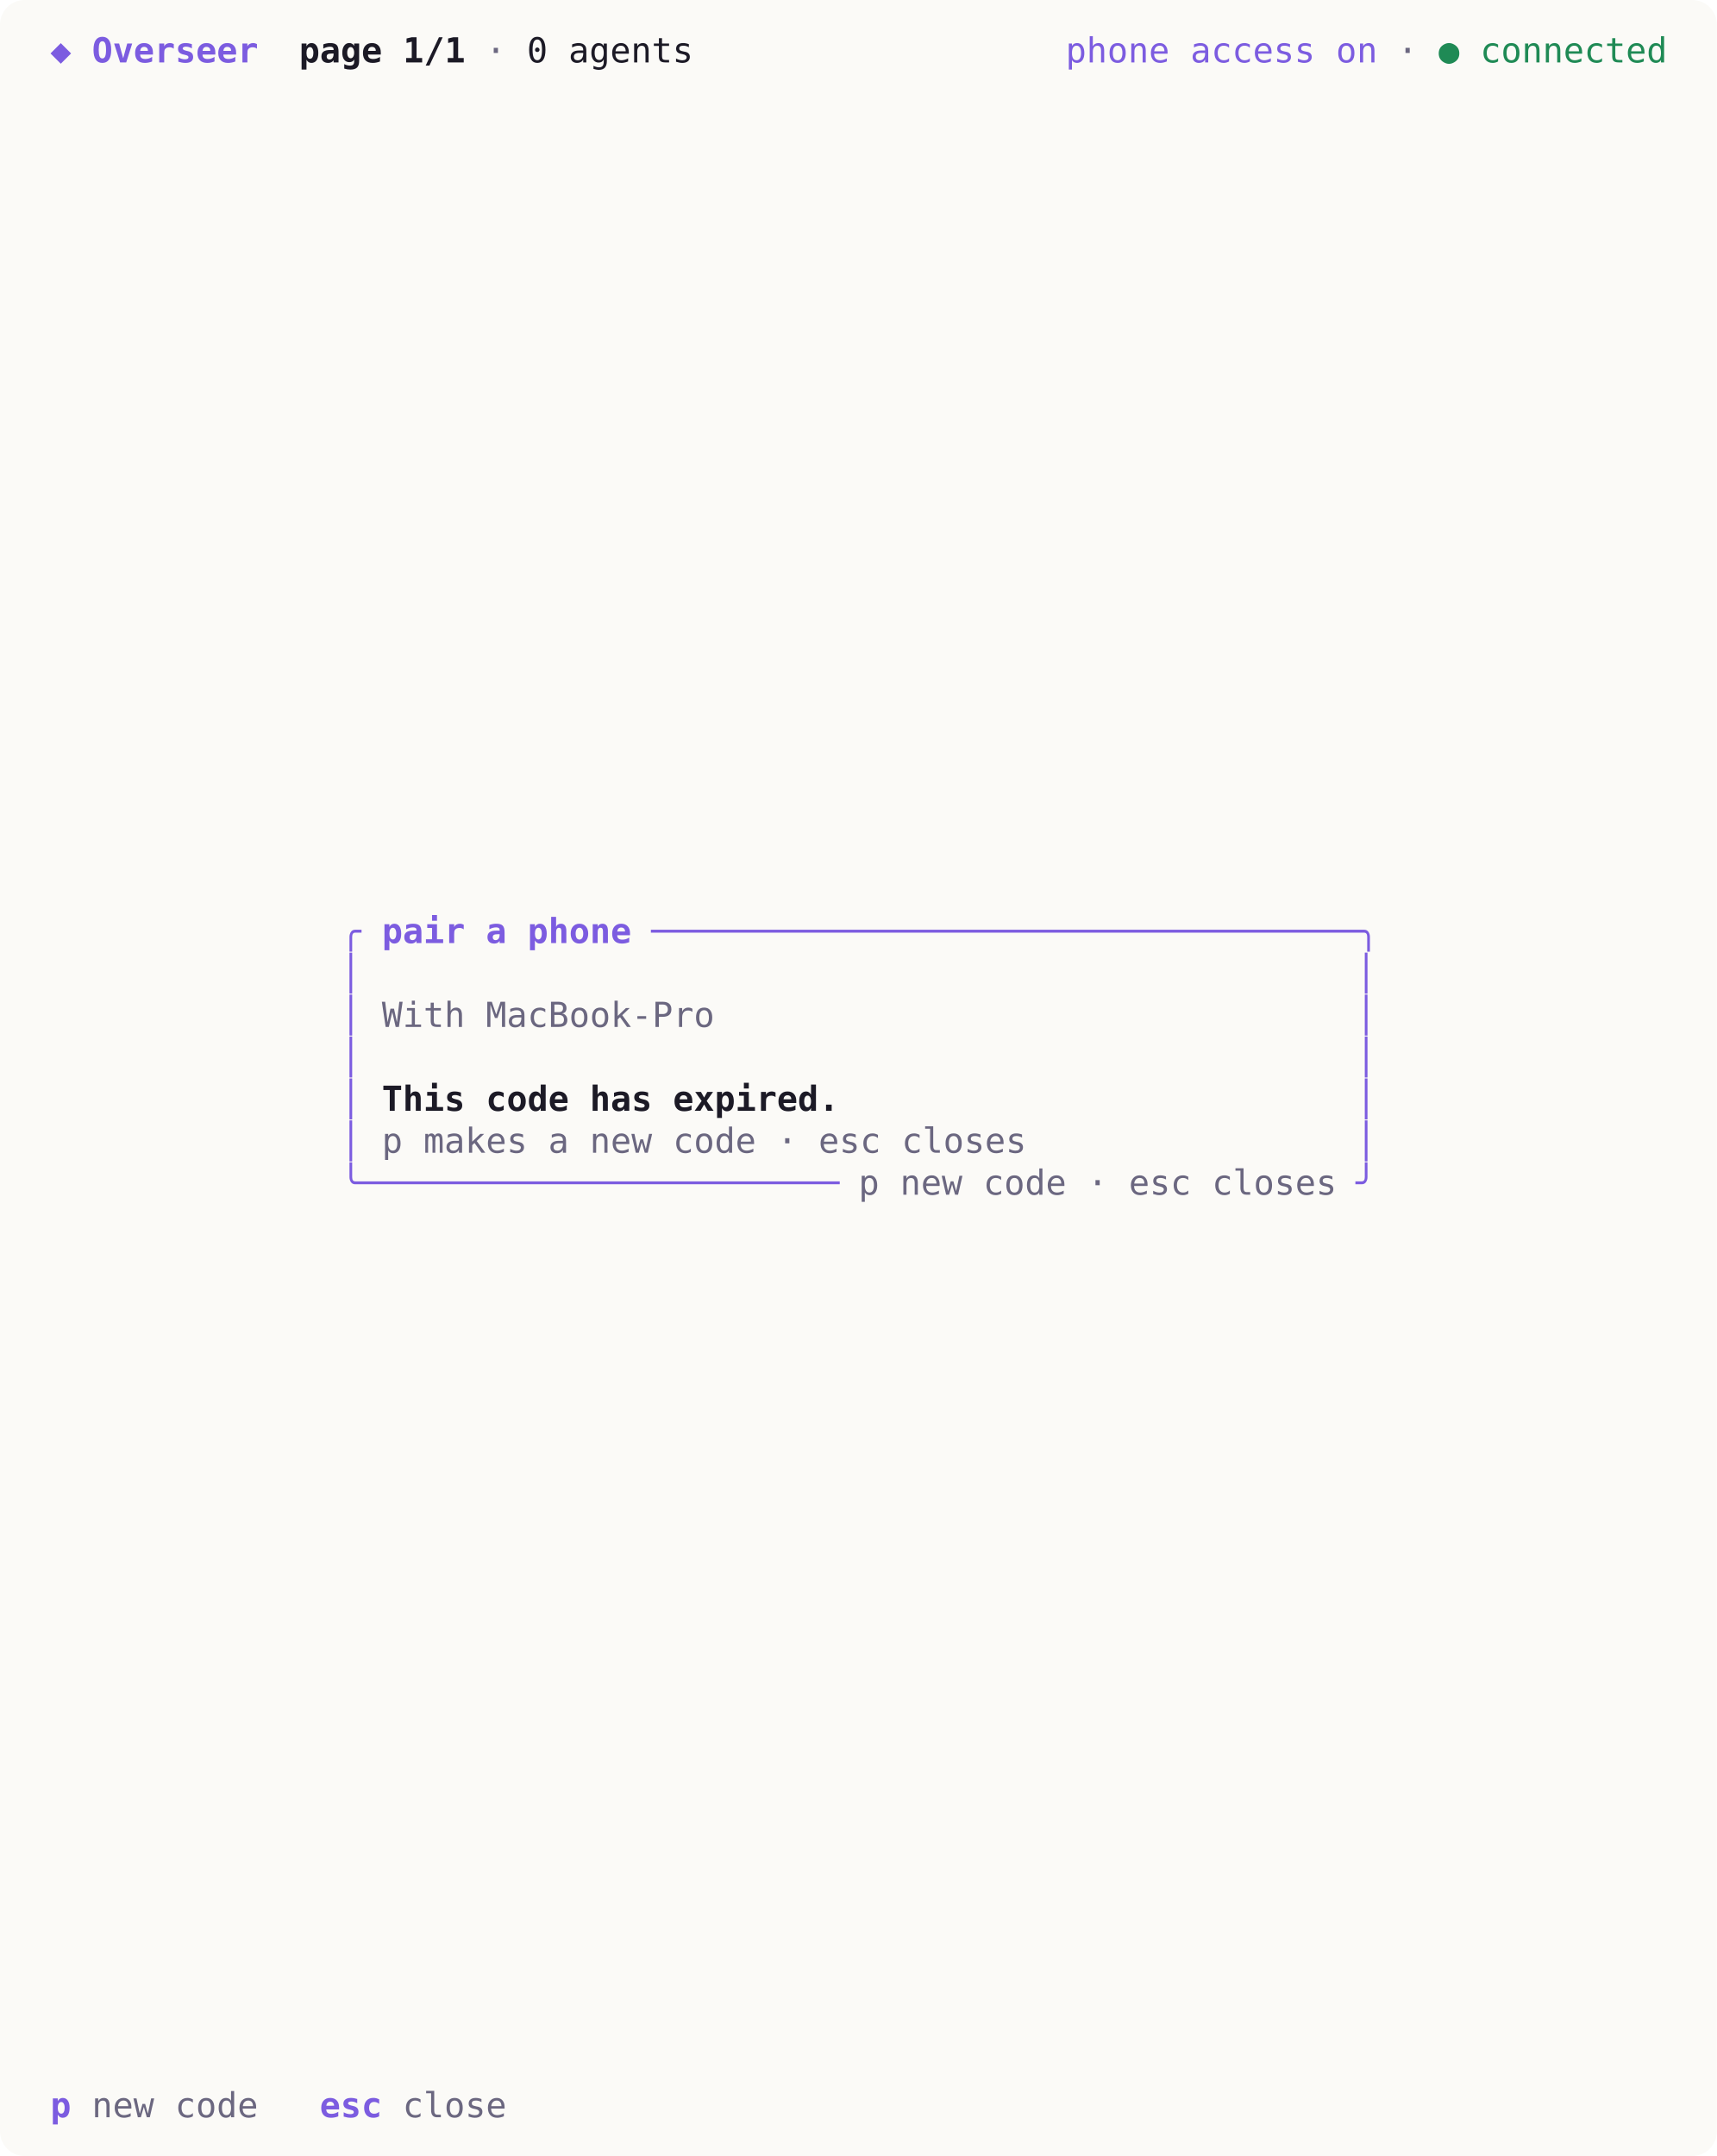
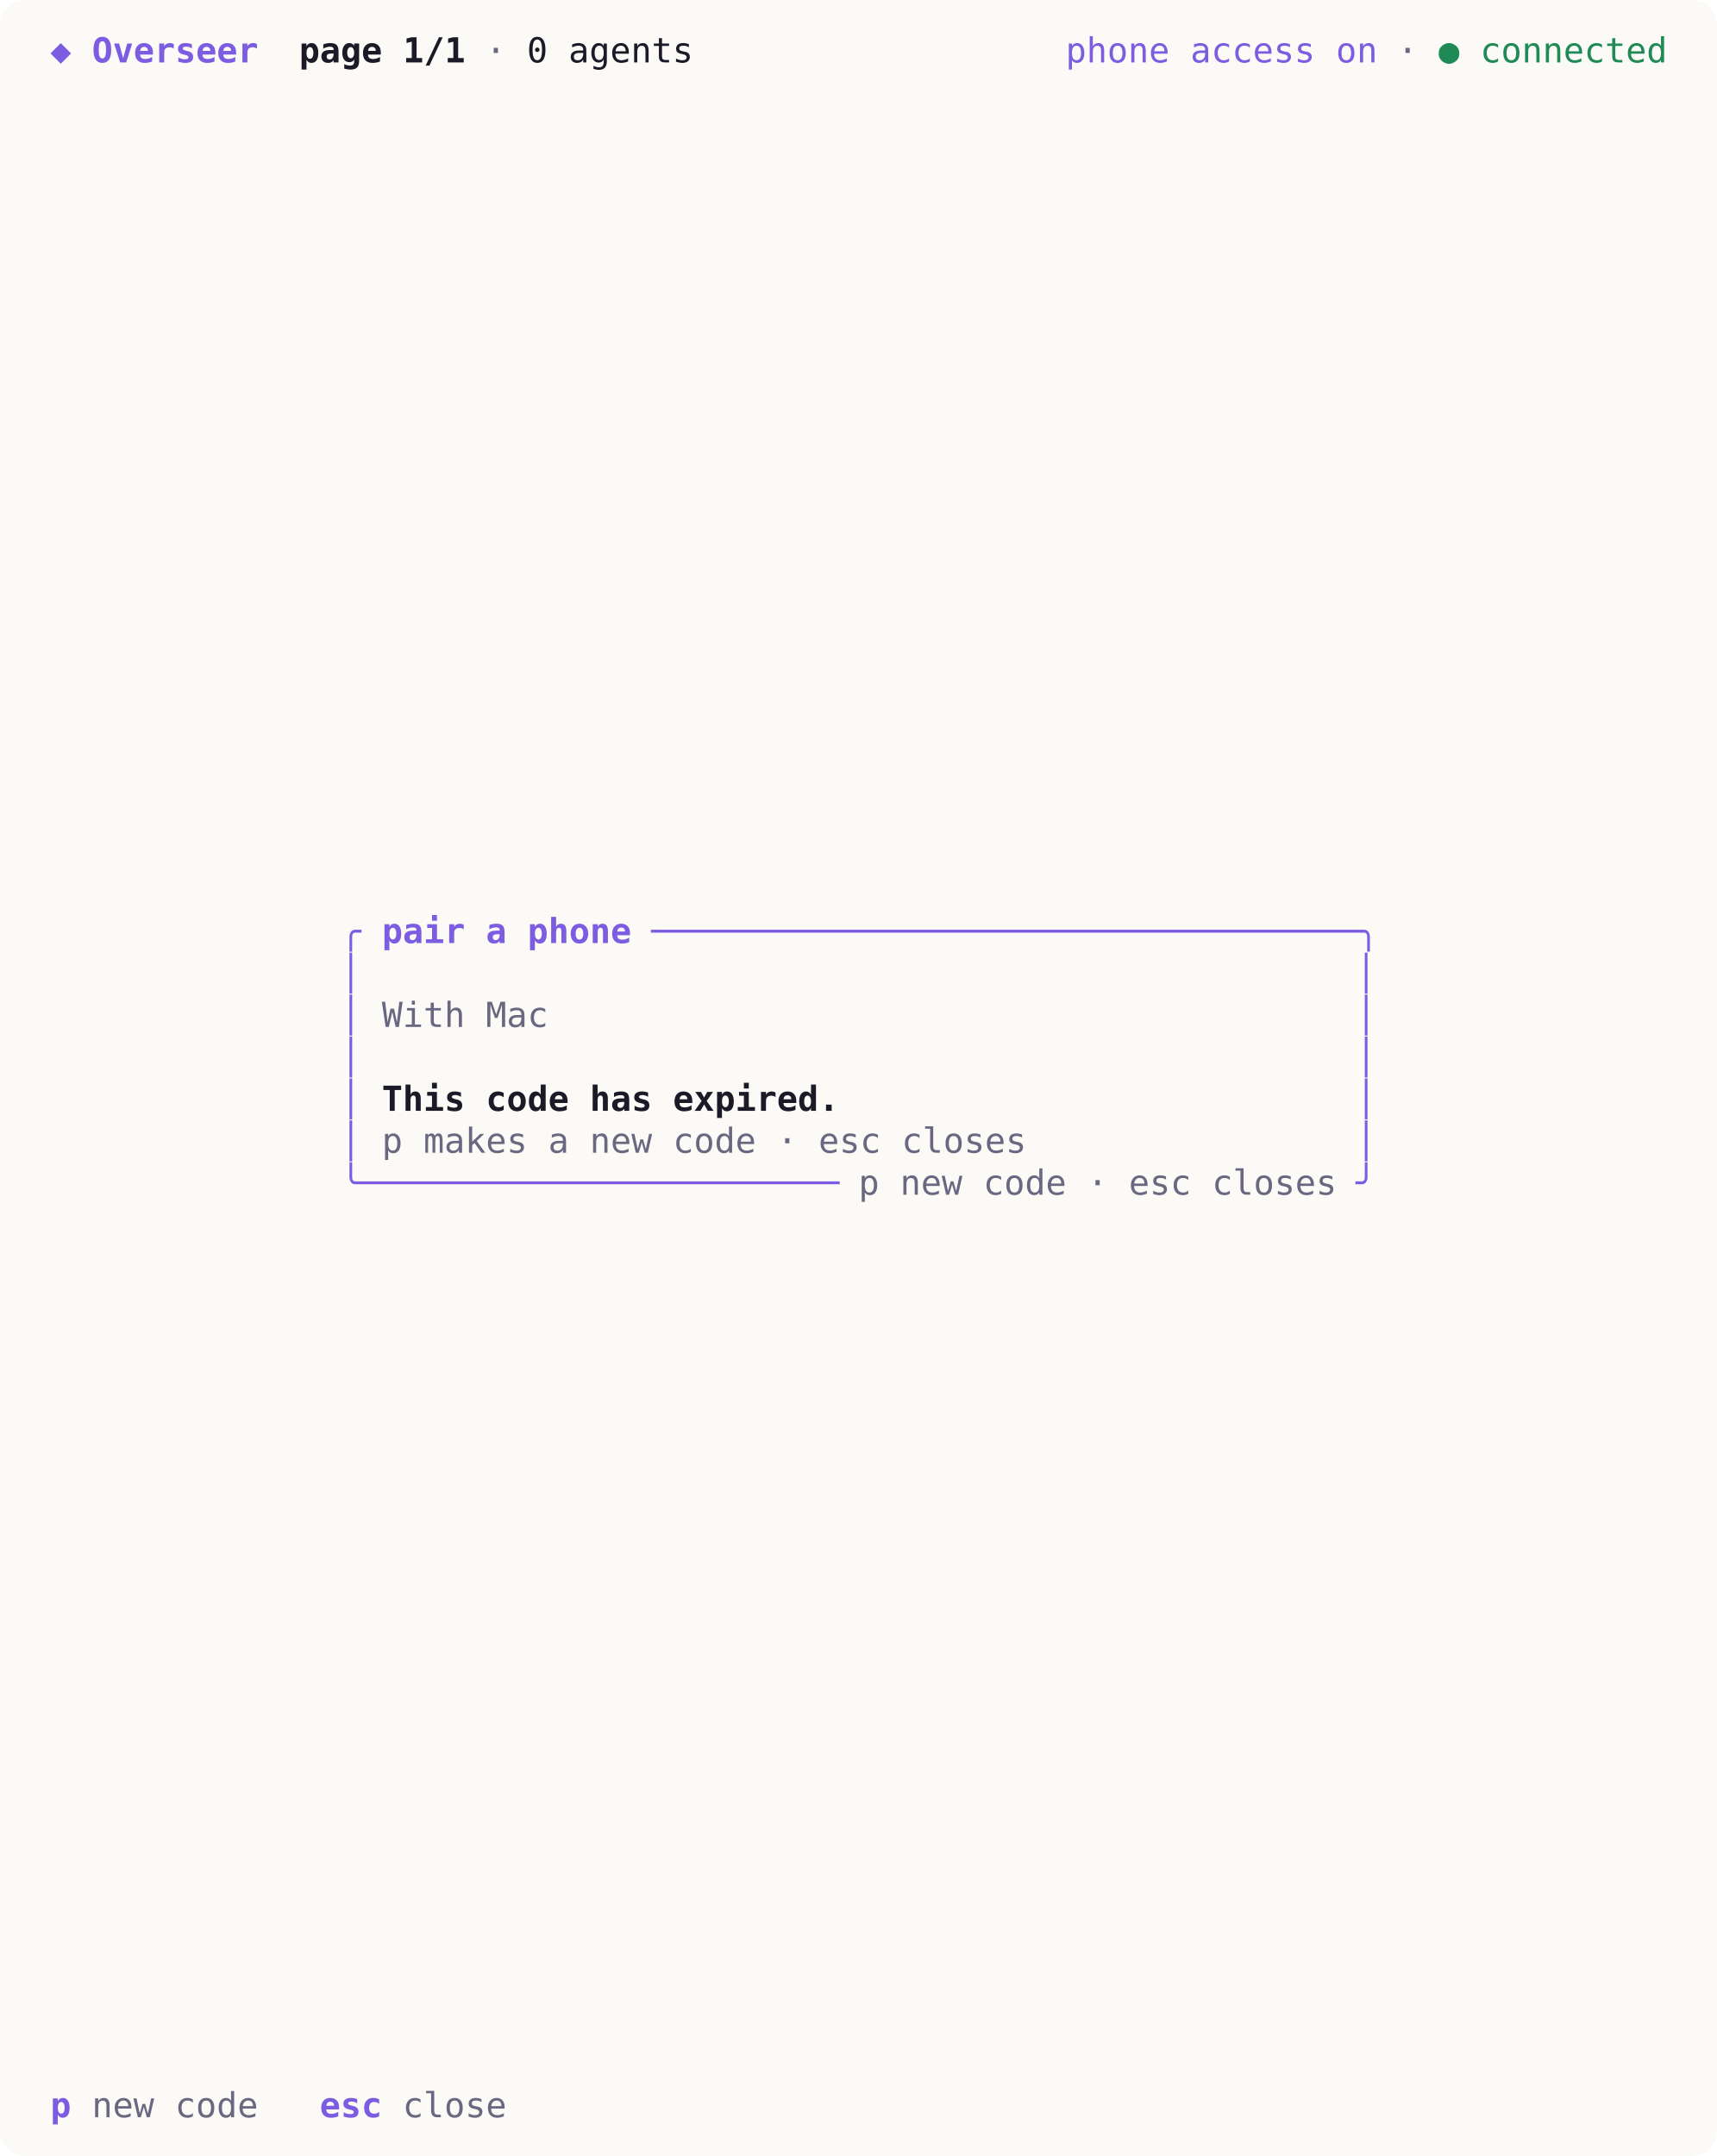
<svg xmlns="http://www.w3.org/2000/svg" width="696" height="874" viewBox="0 0 696 874">
  <rect width="100%" height="100%" rx="10" fill="#fbfaf7" />
  <g font-family="ui-monospace, SFMono-Regular, Menlo, monospace" font-size="14">
    <text x="12.0" y="25.3" textLength="100.8" lengthAdjust="spacingAndGlyphs" fill="#7c5ce0" font-weight="700" xml:space="preserve"> ◆ Overseer </text>
    <text x="112.8" y="25.3" textLength="84.0" lengthAdjust="spacingAndGlyphs" fill="#1c1a26" font-weight="700" xml:space="preserve"> page 1/1 </text>
    <text x="196.8" y="25.3" textLength="16.8" lengthAdjust="spacingAndGlyphs" fill="#6b6780" xml:space="preserve">· </text>
    <text x="213.6" y="25.3" textLength="218.4" lengthAdjust="spacingAndGlyphs" fill="#1c1a26" xml:space="preserve">0 agents                  </text>
    <text x="432.0" y="25.3" textLength="126.0" lengthAdjust="spacingAndGlyphs" fill="#7c5ce0" xml:space="preserve">phone access on</text>
    <text x="558.0" y="25.3" textLength="25.2" lengthAdjust="spacingAndGlyphs" fill="#6b6780" xml:space="preserve"> · </text>
    <text x="583.2" y="25.3" textLength="100.8" lengthAdjust="spacingAndGlyphs" fill="#1f8a55" xml:space="preserve">● connected </text>
    <text x="138.0" y="382.3" textLength="8.4" lengthAdjust="spacingAndGlyphs" fill="#7c5ce0" xml:space="preserve">╭</text>
    <text x="146.4" y="382.3" textLength="117.6" lengthAdjust="spacingAndGlyphs" fill="#7c5ce0" font-weight="700" xml:space="preserve"> pair a phone </text>
    <text x="264.0" y="382.3" textLength="294.0" lengthAdjust="spacingAndGlyphs" fill="#7c5ce0" xml:space="preserve">──────────────────────────────────╮</text>
    <text x="138.0" y="399.3" textLength="8.4" lengthAdjust="spacingAndGlyphs" fill="#7c5ce0" xml:space="preserve">│</text>
    <text x="549.6" y="399.3" textLength="8.4" lengthAdjust="spacingAndGlyphs" fill="#7c5ce0" xml:space="preserve">│</text>
    <text x="138.0" y="416.3" textLength="8.4" lengthAdjust="spacingAndGlyphs" fill="#7c5ce0" xml:space="preserve">│</text>
-     <text x="154.8" y="416.3" textLength="134.4" lengthAdjust="spacingAndGlyphs" fill="#6b6780" xml:space="preserve">With MacBook-Pro</text>
+     <text x="154.8" y="416.3" textLength="67.2" lengthAdjust="spacingAndGlyphs" fill="#6b6780" xml:space="preserve">With Mac</text>
    <text x="549.6" y="416.3" textLength="8.4" lengthAdjust="spacingAndGlyphs" fill="#7c5ce0" xml:space="preserve">│</text>
    <text x="138.0" y="433.3" textLength="8.4" lengthAdjust="spacingAndGlyphs" fill="#7c5ce0" xml:space="preserve">│</text>
    <text x="549.6" y="433.3" textLength="8.4" lengthAdjust="spacingAndGlyphs" fill="#7c5ce0" xml:space="preserve">│</text>
    <text x="138.0" y="450.3" textLength="8.4" lengthAdjust="spacingAndGlyphs" fill="#7c5ce0" xml:space="preserve">│</text>
    <text x="154.8" y="450.3" textLength="184.8" lengthAdjust="spacingAndGlyphs" fill="#1c1a26" font-weight="700" xml:space="preserve">This code has expired.</text>
    <text x="549.6" y="450.3" textLength="8.4" lengthAdjust="spacingAndGlyphs" fill="#7c5ce0" xml:space="preserve">│</text>
    <text x="138.0" y="467.3" textLength="8.4" lengthAdjust="spacingAndGlyphs" fill="#7c5ce0" xml:space="preserve">│</text>
    <text x="154.8" y="467.3" textLength="260.4" lengthAdjust="spacingAndGlyphs" fill="#6b6780" xml:space="preserve">p makes a new code · esc closes</text>
    <text x="549.6" y="467.3" textLength="8.4" lengthAdjust="spacingAndGlyphs" fill="#7c5ce0" xml:space="preserve">│</text>
    <text x="138.0" y="484.3" textLength="201.6" lengthAdjust="spacingAndGlyphs" fill="#7c5ce0" xml:space="preserve">╰───────────────────────</text>
    <text x="339.6" y="484.3" textLength="210.0" lengthAdjust="spacingAndGlyphs" fill="#6b6780" xml:space="preserve"> p new code · esc closes </text>
    <text x="549.6" y="484.3" textLength="8.4" lengthAdjust="spacingAndGlyphs" fill="#7c5ce0" xml:space="preserve">╯</text>
    <text x="20.4" y="858.3" textLength="8.4" lengthAdjust="spacingAndGlyphs" fill="#7c5ce0" font-weight="700" xml:space="preserve">p</text>
    <text x="28.8" y="858.3" textLength="100.8" lengthAdjust="spacingAndGlyphs" fill="#6b6780" xml:space="preserve"> new code   </text>
    <text x="129.6" y="858.3" textLength="25.2" lengthAdjust="spacingAndGlyphs" fill="#7c5ce0" font-weight="700" xml:space="preserve">esc</text>
    <text x="154.8" y="858.3" textLength="75.6" lengthAdjust="spacingAndGlyphs" fill="#6b6780" xml:space="preserve"> close   </text>
  </g>
</svg>
